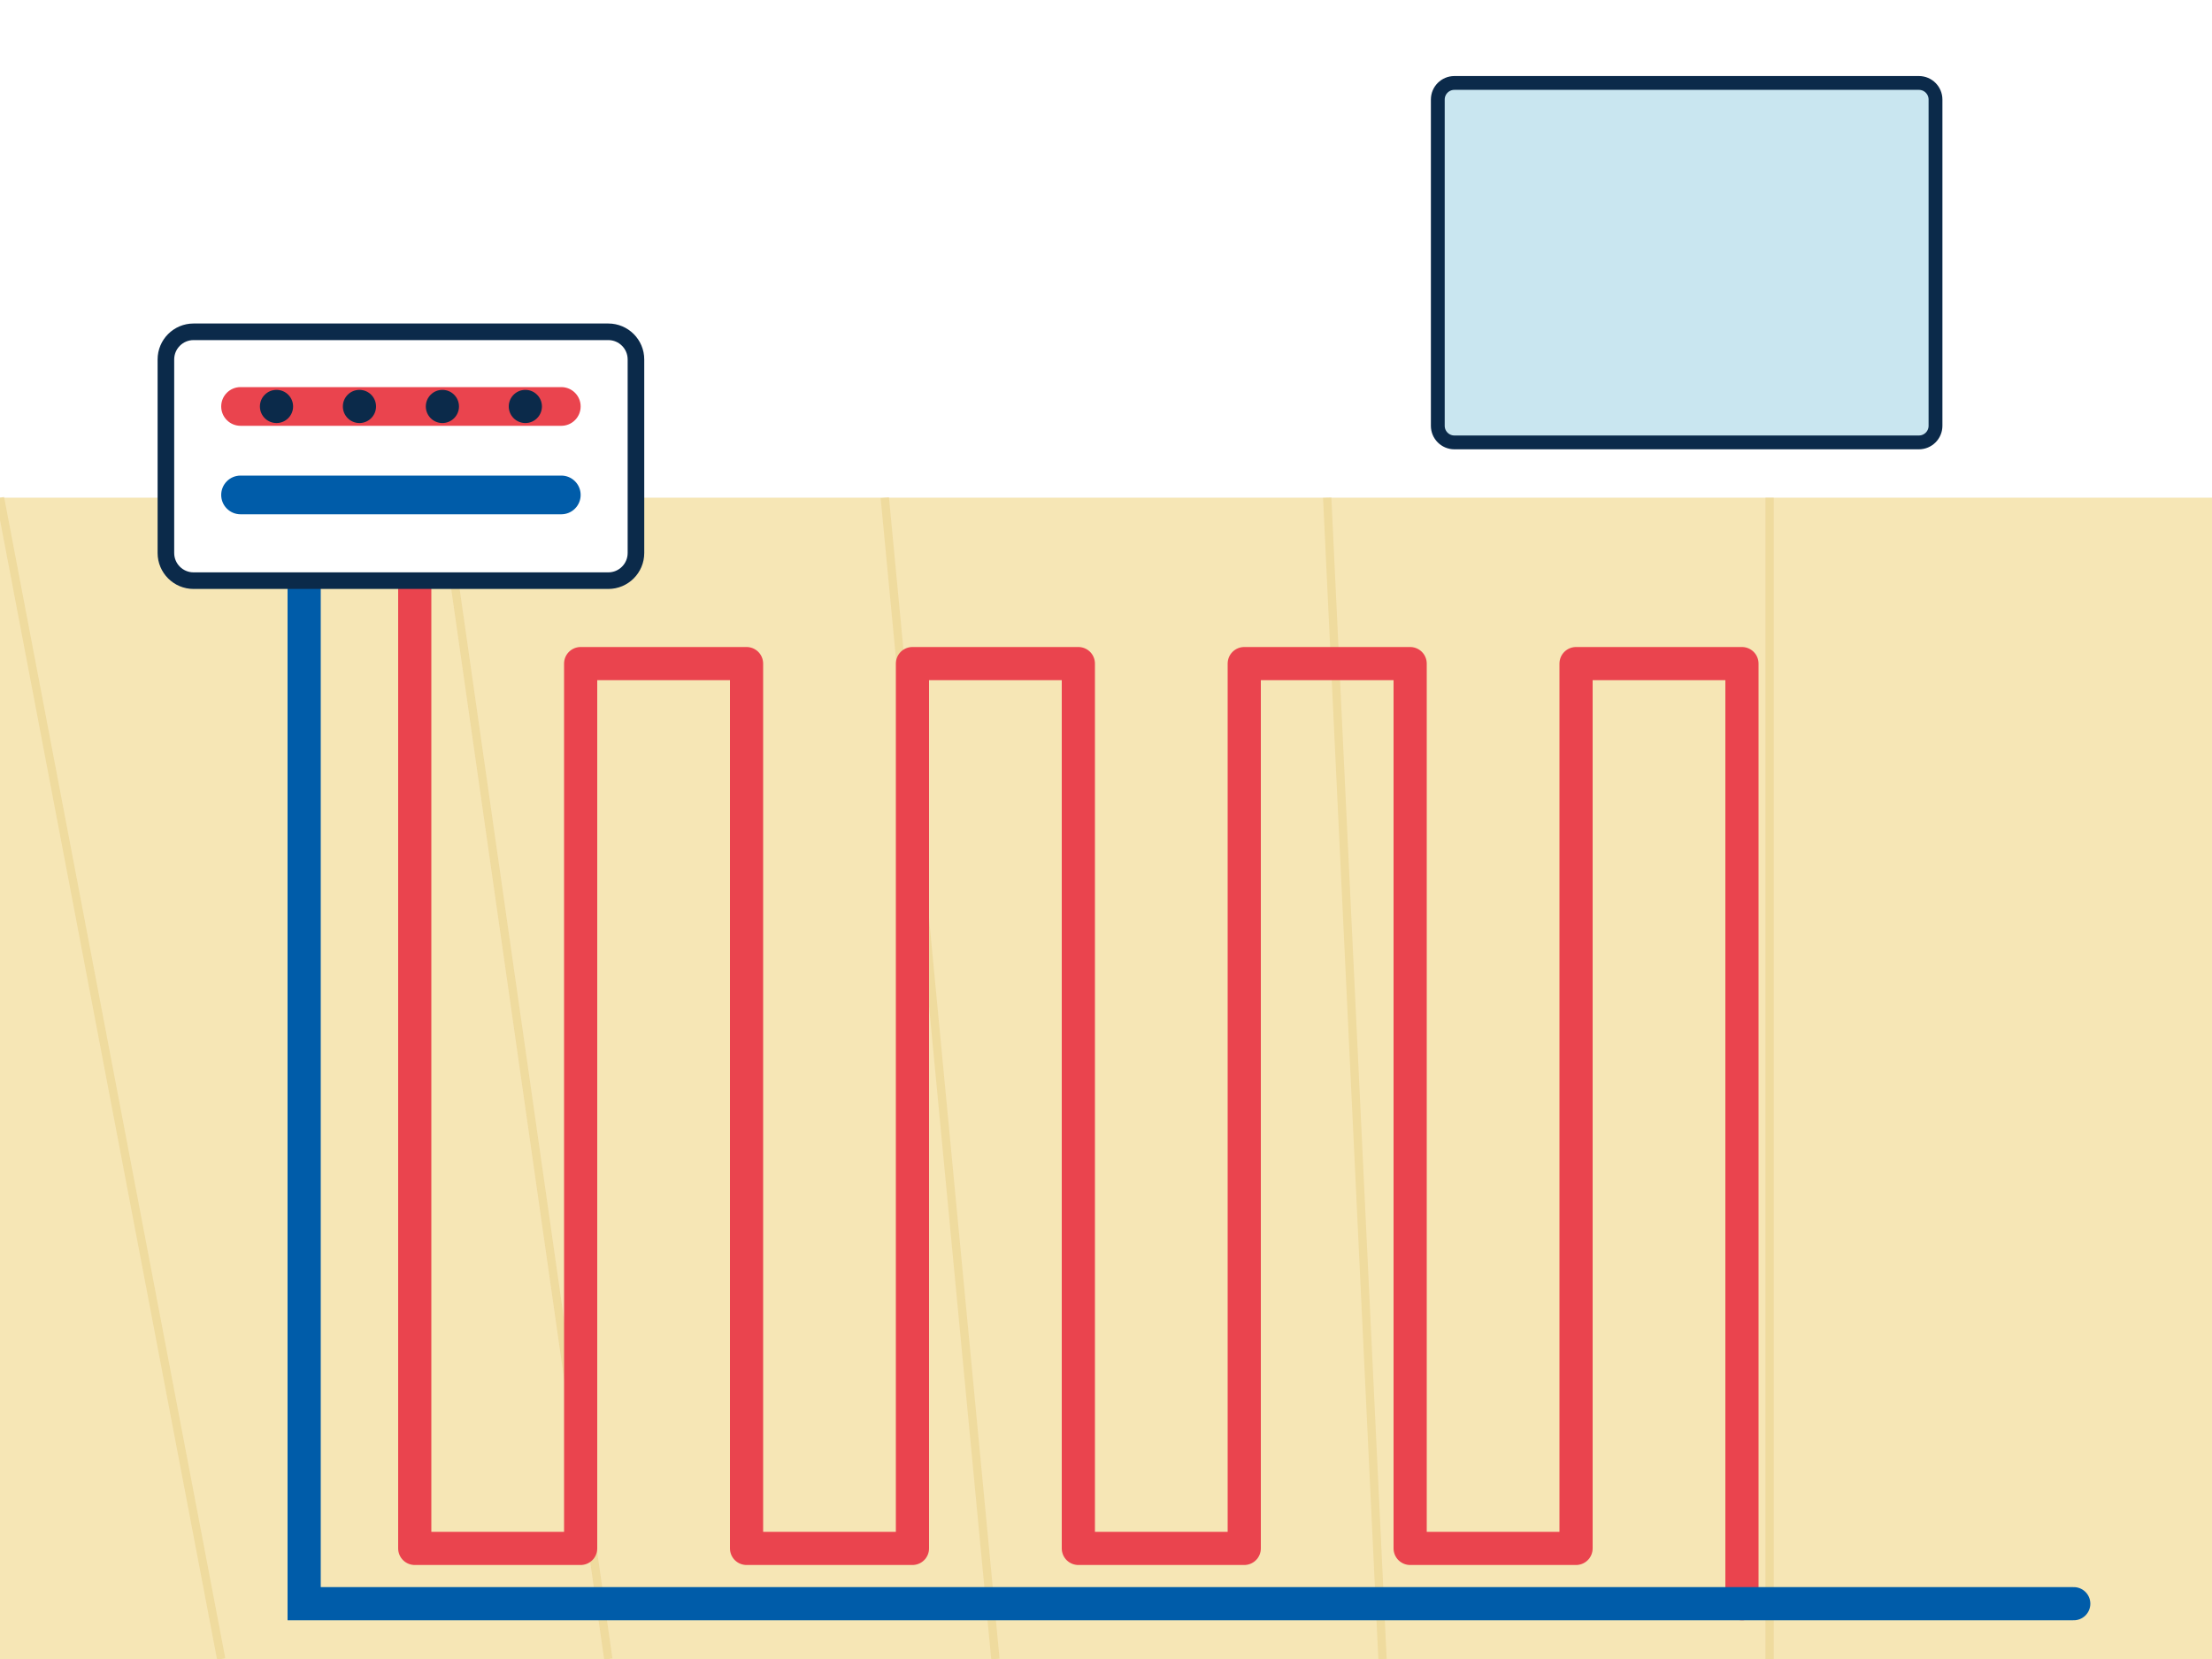
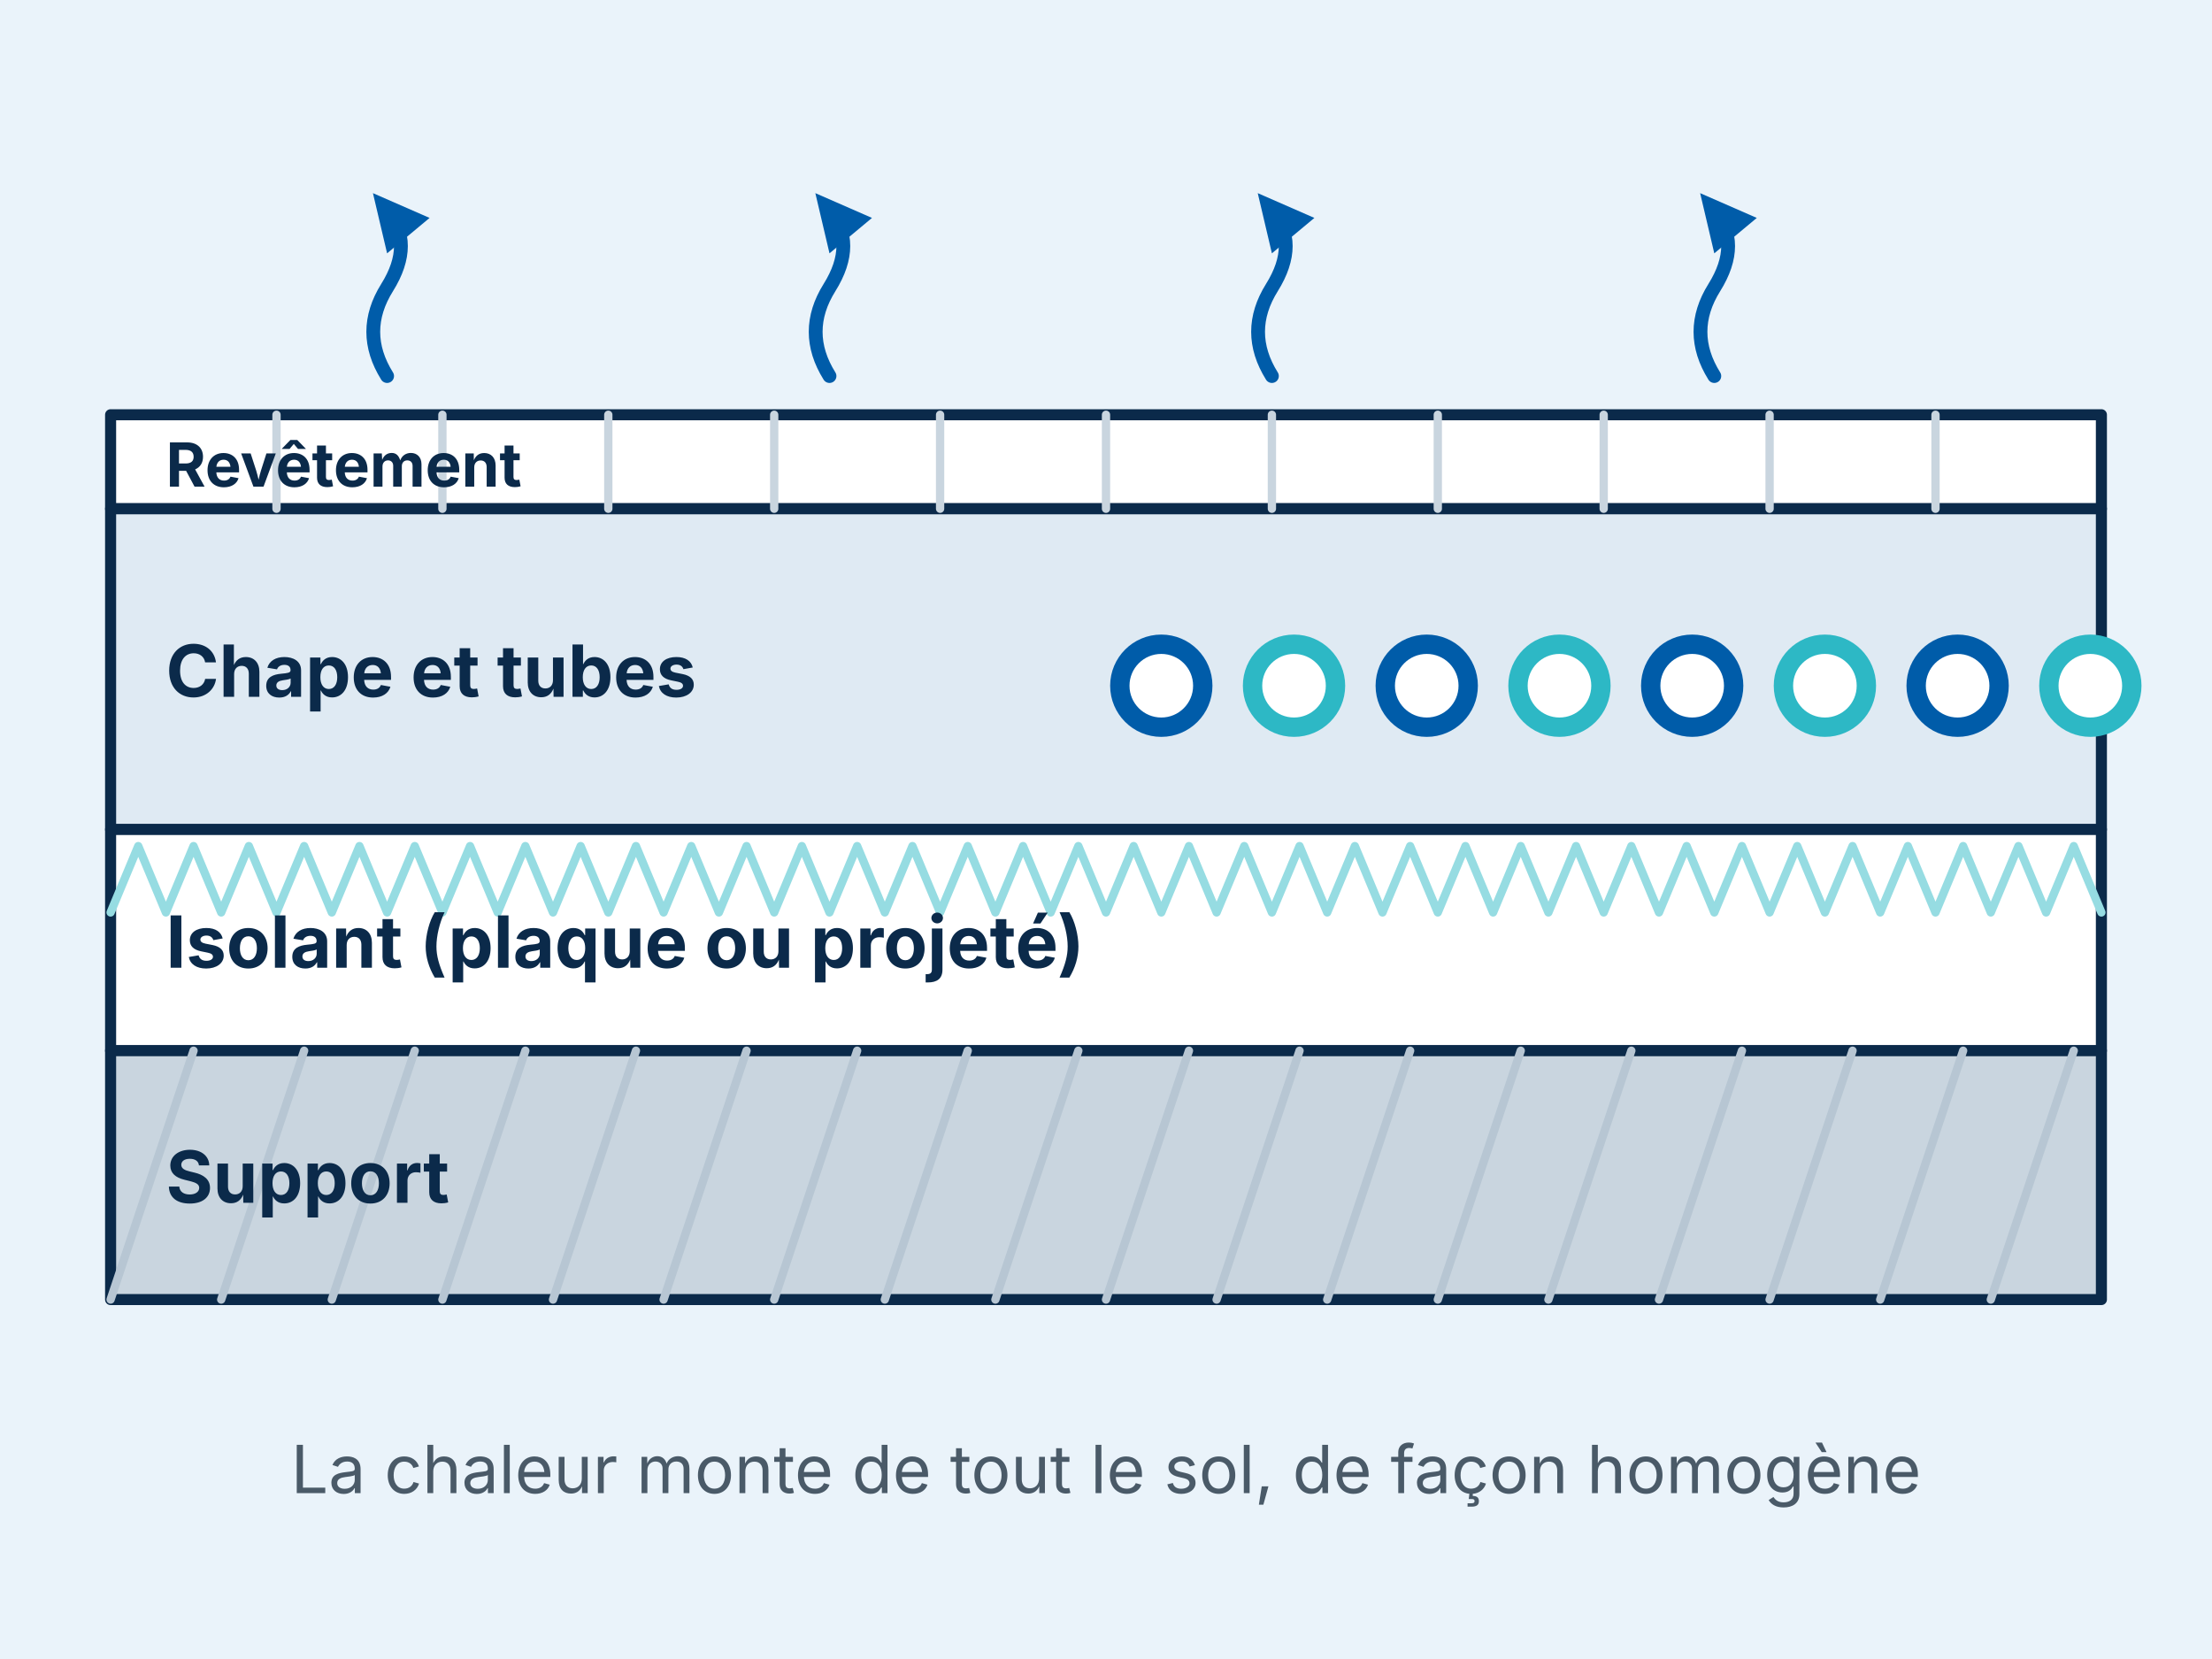
- <svg xmlns="http://www.w3.org/2000/svg" viewBox="0 0 800 600" role="img" aria-label="Illustration : tubes de plancher chauffant posés en serpentin sur l'isolant, avant la chape">
-   <rect width="800" height="600" fill="#f4f8fb" />
-   <rect width="800" height="180" fill="#fff" />
-   <rect x="520" y="30" width="180" height="130" rx="6" fill="#c9e6f0" stroke="#0b2a4a" stroke-width="5" />
-   <path d="M0 180h800v420H0z" fill="#f6e6b5" />
-   <path d="M0 180l80 420M160 180l60 420M320 180l40 420M480 180l20 420M640 180v420" stroke="#ecd594" stroke-width="3" opacity=".7" />
-   <g fill="none" stroke="#ea444e" stroke-width="12" stroke-linecap="round" stroke-linejoin="round">
-     <path d="M150 200v360h60V240h60v320h60V240h60v320h60V240h60v320h60V240h60v340" />
-   </g>
-   <g fill="none" stroke="#005ca9" stroke-width="12" stroke-linecap="round">
-     <path d="M110 200v380h640" />
-   </g>
-   <rect x="60" y="120" width="170" height="90" rx="10" fill="#fff" stroke="#0b2a4a" stroke-width="6" />
-   <rect x="80" y="140" width="130" height="14" rx="7" fill="#ea444e" />
-   <rect x="80" y="172" width="130" height="14" rx="7" fill="#005ca9" />
-   <g fill="#0b2a4a">
-     <circle cx="100" cy="147" r="6" />
-     <circle cx="130" cy="147" r="6" />
-     <circle cx="160" cy="147" r="6" />
-     <circle cx="190" cy="147" r="6" />
+ <svg xmlns="http://www.w3.org/2000/svg" viewBox="0 0 800 600" role="img" aria-label="Coupe d'un plancher chauffant : support, isolant en plaque ou projeté, chape avec les tubes d'eau chaude, revêtement ; la chaleur monte du sol">
+   <defs>
+     <marker id="an" viewBox="0 0 10 10" refX="6" refY="5" markerWidth="4" markerHeight="4" orient="auto">
+       <path d="M0 0L10 5L0 10z" fill="#005ca9" />
+     </marker>
+     <marker id="ac" viewBox="0 0 10 10" refX="6" refY="5" markerWidth="4" markerHeight="4" orient="auto">
+       <path d="M0 0L10 5L0 10z" fill="#2db8c5" />
+     </marker>
+   </defs>
+   <rect width="800" height="600" fill="#eaf3fa" />
+   <g font-family="system-ui,-apple-system,Segoe UI,sans-serif" stroke-linecap="round" stroke-linejoin="round">
+     <rect x="40" y="150" width="720" height="34" fill="#fff" stroke="#0b2a4a" stroke-width="4" />
+     <rect x="40" y="184" width="720" height="116" fill="#dfeaf3" stroke="#0b2a4a" stroke-width="4" />
+     <rect x="40" y="300" width="720" height="80" fill="#fff" stroke="#0b2a4a" stroke-width="4" />
+     <rect x="40" y="380" width="720" height="90" fill="#c9d5df" stroke="#0b2a4a" stroke-width="4" />
+     <path d="M100 150v34M160 150v34M220 150v34M280 150v34M340 150v34M400 150v34M460 150v34M520 150v34M580 150v34M640 150v34M700 150v34" stroke="#c9d5df" stroke-width="3" />
+     <path d="M40 330l10 -24l10 24l10 -24l10 24l10 -24l10 24l10 -24l10 24l10 -24l10 24l10 -24l10 24l10 -24l10 24l10 -24l10 24l10 -24l10 24l10 -24l10 24l10 -24l10 24l10 -24l10 24l10 -24l10 24l10 -24l10 24l10 -24l10 24l10 -24l10 24l10 -24l10 24l10 -24l10 24l10 -24l10 24l10 -24l10 24l10 -24l10 24l10 -24l10 24l10 -24l10 24l10 -24l10 24l10 -24l10 24l10 -24l10 24l10 -24l10 24l10 -24l10 24l10 -24l10 24l10 -24l10 24l10 -24l10 24l10 -24l10 24l10 -24l10 24l10 -24l10 24l10 -24l10 24l10 -24l10 24" fill="none" stroke="#96dce2" stroke-width="3" />
+     <path d="M40 470l30 -90M80 470l30 -90M120 470l30 -90M160 470l30 -90M200 470l30 -90M240 470l30 -90M280 470l30 -90M320 470l30 -90M360 470l30 -90M400 470l30 -90M440 470l30 -90M480 470l30 -90M520 470l30 -90M560 470l30 -90M600 470l30 -90M640 470l30 -90M680 470l30 -90M720 470l30 -90" stroke="#b7c6d3" stroke-width="3" />
+     <circle cx="420" cy="248" r="15" fill="#fff" stroke="#005ca9" stroke-width="7" />
+     <circle cx="468" cy="248" r="15" fill="#fff" stroke="#2db8c5" stroke-width="7" />
+     <circle cx="516" cy="248" r="15" fill="#fff" stroke="#005ca9" stroke-width="7" />
+     <circle cx="564" cy="248" r="15" fill="#fff" stroke="#2db8c5" stroke-width="7" />
+     <circle cx="612" cy="248" r="15" fill="#fff" stroke="#005ca9" stroke-width="7" />
+     <circle cx="660" cy="248" r="15" fill="#fff" stroke="#2db8c5" stroke-width="7" />
+     <circle cx="708" cy="248" r="15" fill="#fff" stroke="#005ca9" stroke-width="7" />
+     <circle cx="756" cy="248" r="15" fill="#fff" stroke="#2db8c5" stroke-width="7" />
+     <text x="60" y="252.0" font-size="26" font-weight="700" fill="#0b2a4a" text-anchor="start">Chape et tubes</text>
+     <text x="60" y="350.0" font-size="26" font-weight="700" fill="#0b2a4a" text-anchor="start">Isolant (plaque ou projeté)</text>
+     <text x="60" y="435.0" font-size="26" font-weight="700" fill="#0b2a4a" text-anchor="start">Support</text>
+     <text x="60" y="176" font-size="22" font-weight="700" fill="#0b2a4a" text-anchor="start">Revêtement</text>
+     <path d="M140 136q-10-16 0-32t0-28" fill="none" stroke="#005ca9" stroke-width="5" marker-end="url(#an)" />
+     <path d="M300 136q-10-16 0-32t0-28" fill="none" stroke="#005ca9" stroke-width="5" marker-end="url(#an)" />
+     <path d="M460 136q-10-16 0-32t0-28" fill="none" stroke="#005ca9" stroke-width="5" marker-end="url(#an)" />
+     <path d="M620 136q-10-16 0-32t0-28" fill="none" stroke="#005ca9" stroke-width="5" marker-end="url(#an)" />
+     <text x="400" y="540" font-size="24" font-weight="400" fill="#4a5a68" text-anchor="middle">La chaleur monte de tout le sol, de façon homogène</text>
  </g>
</svg>
